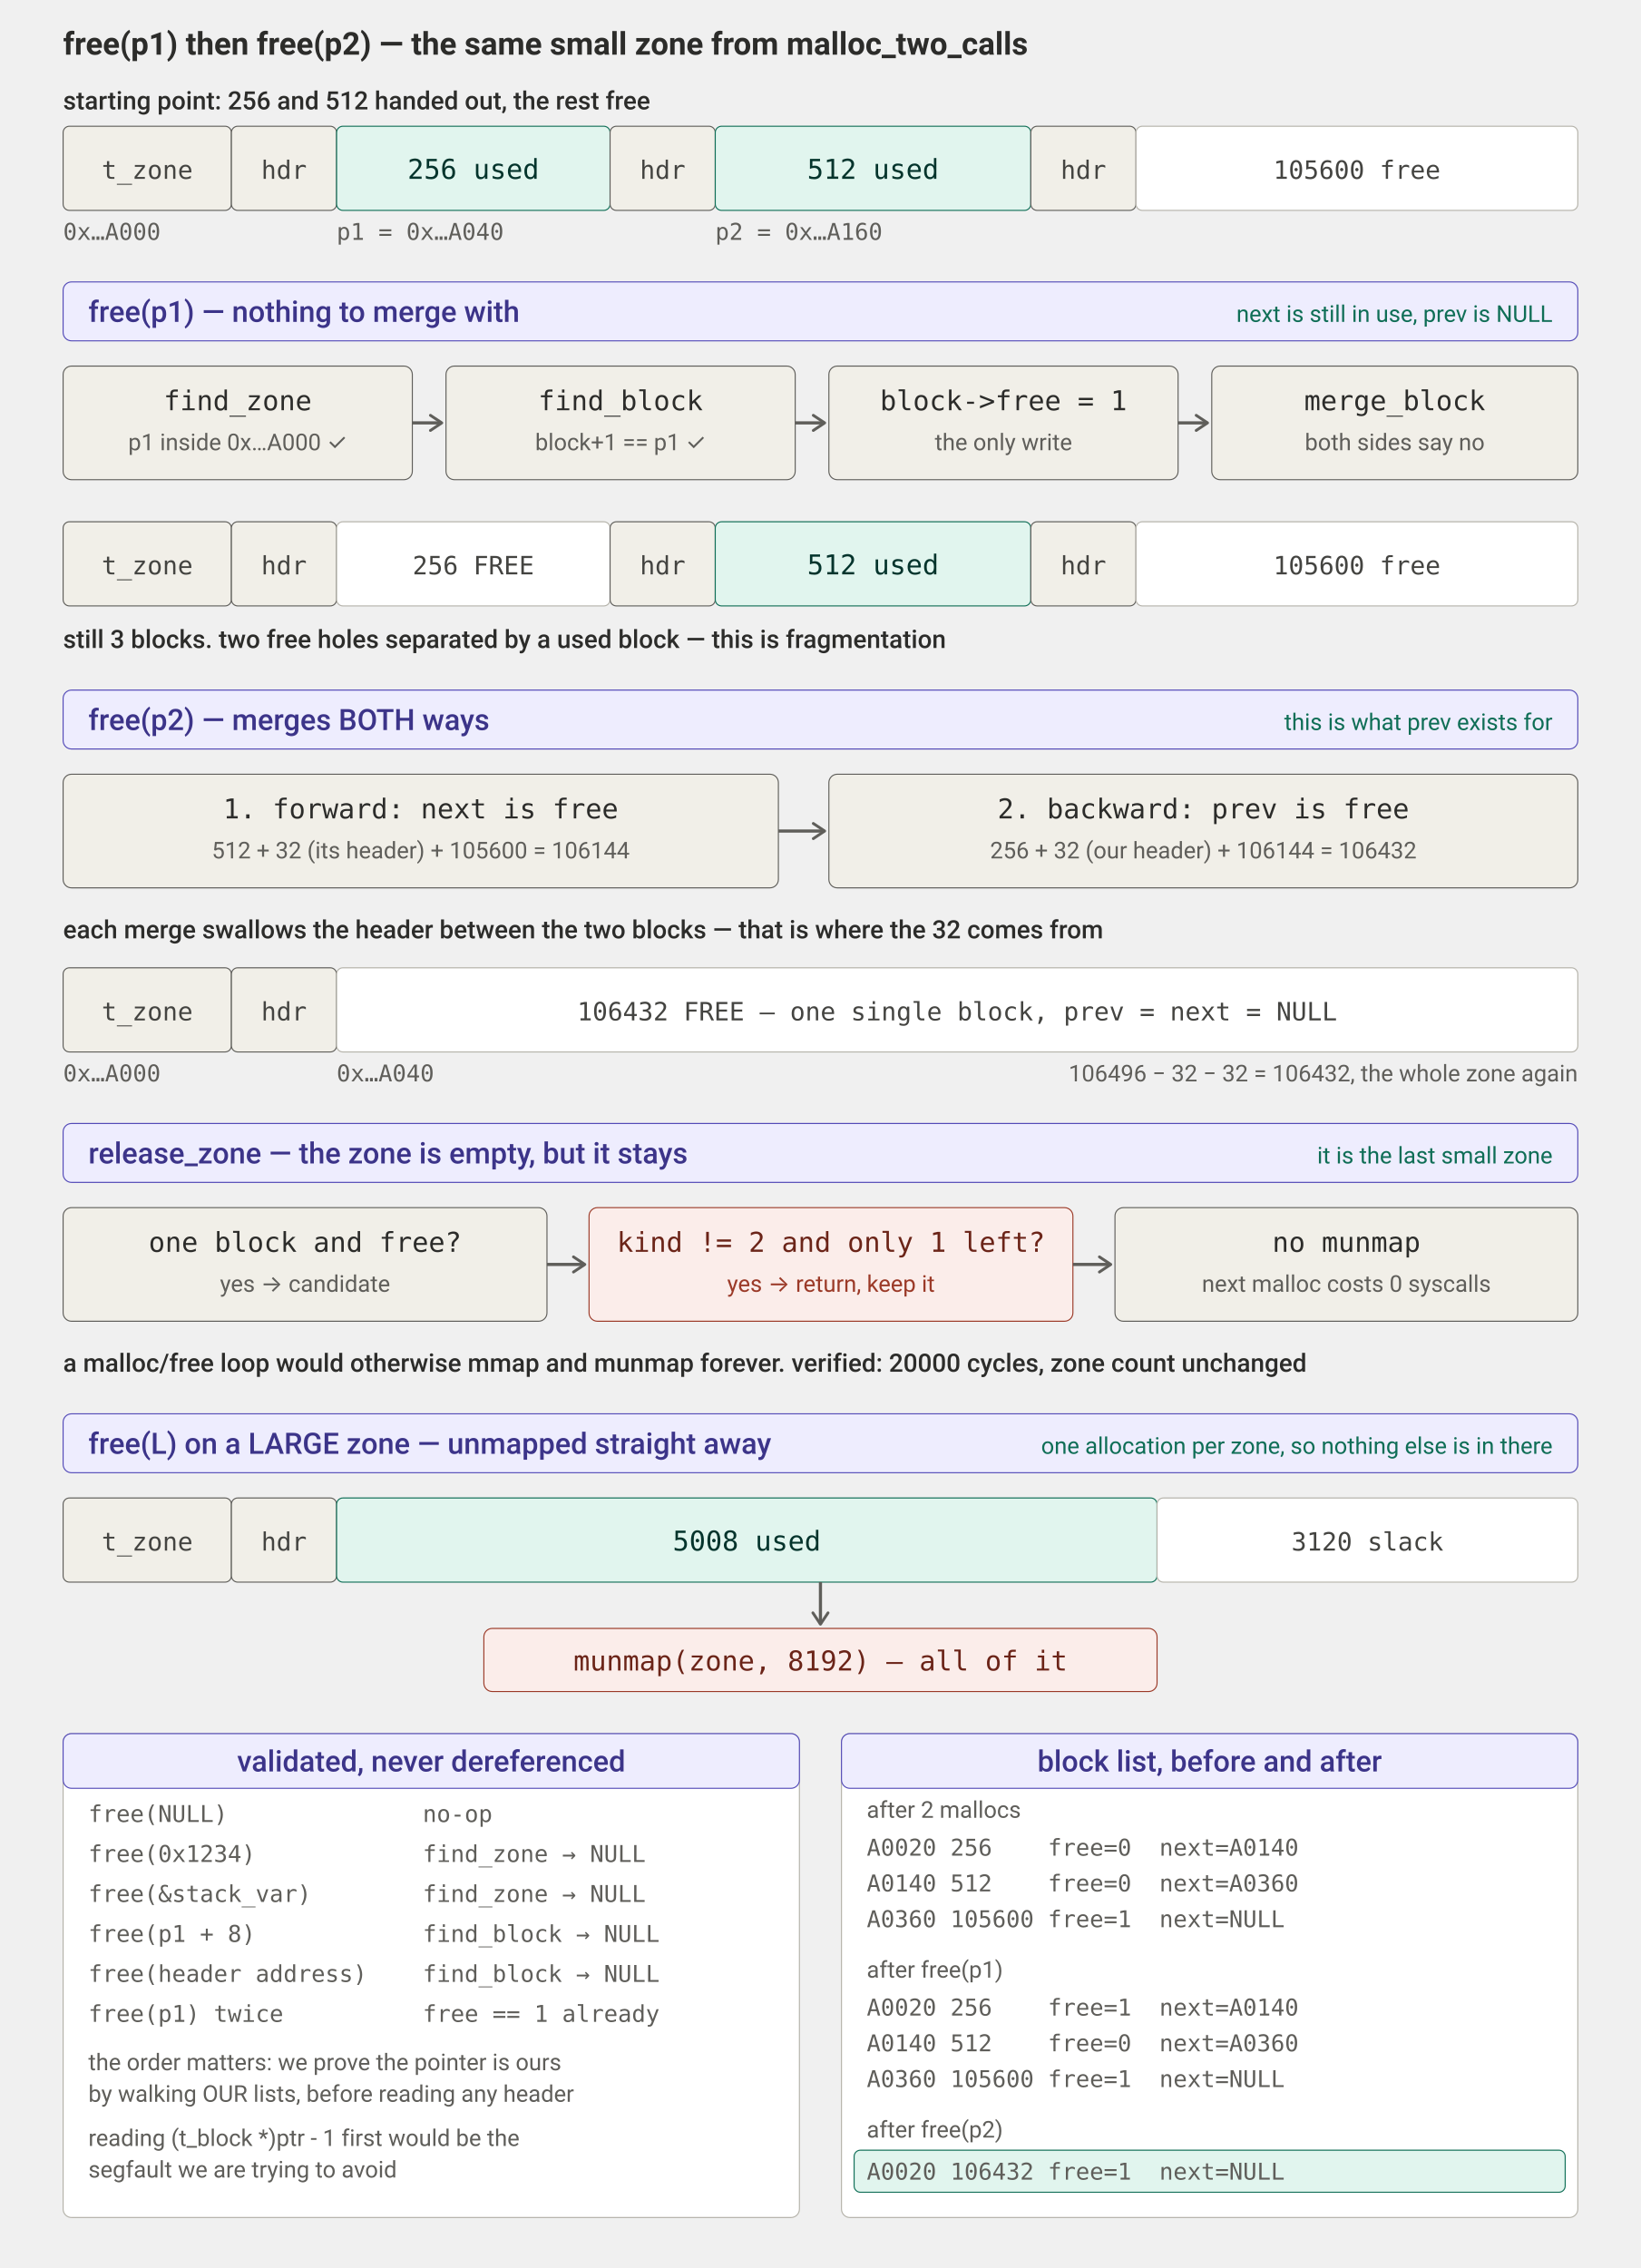
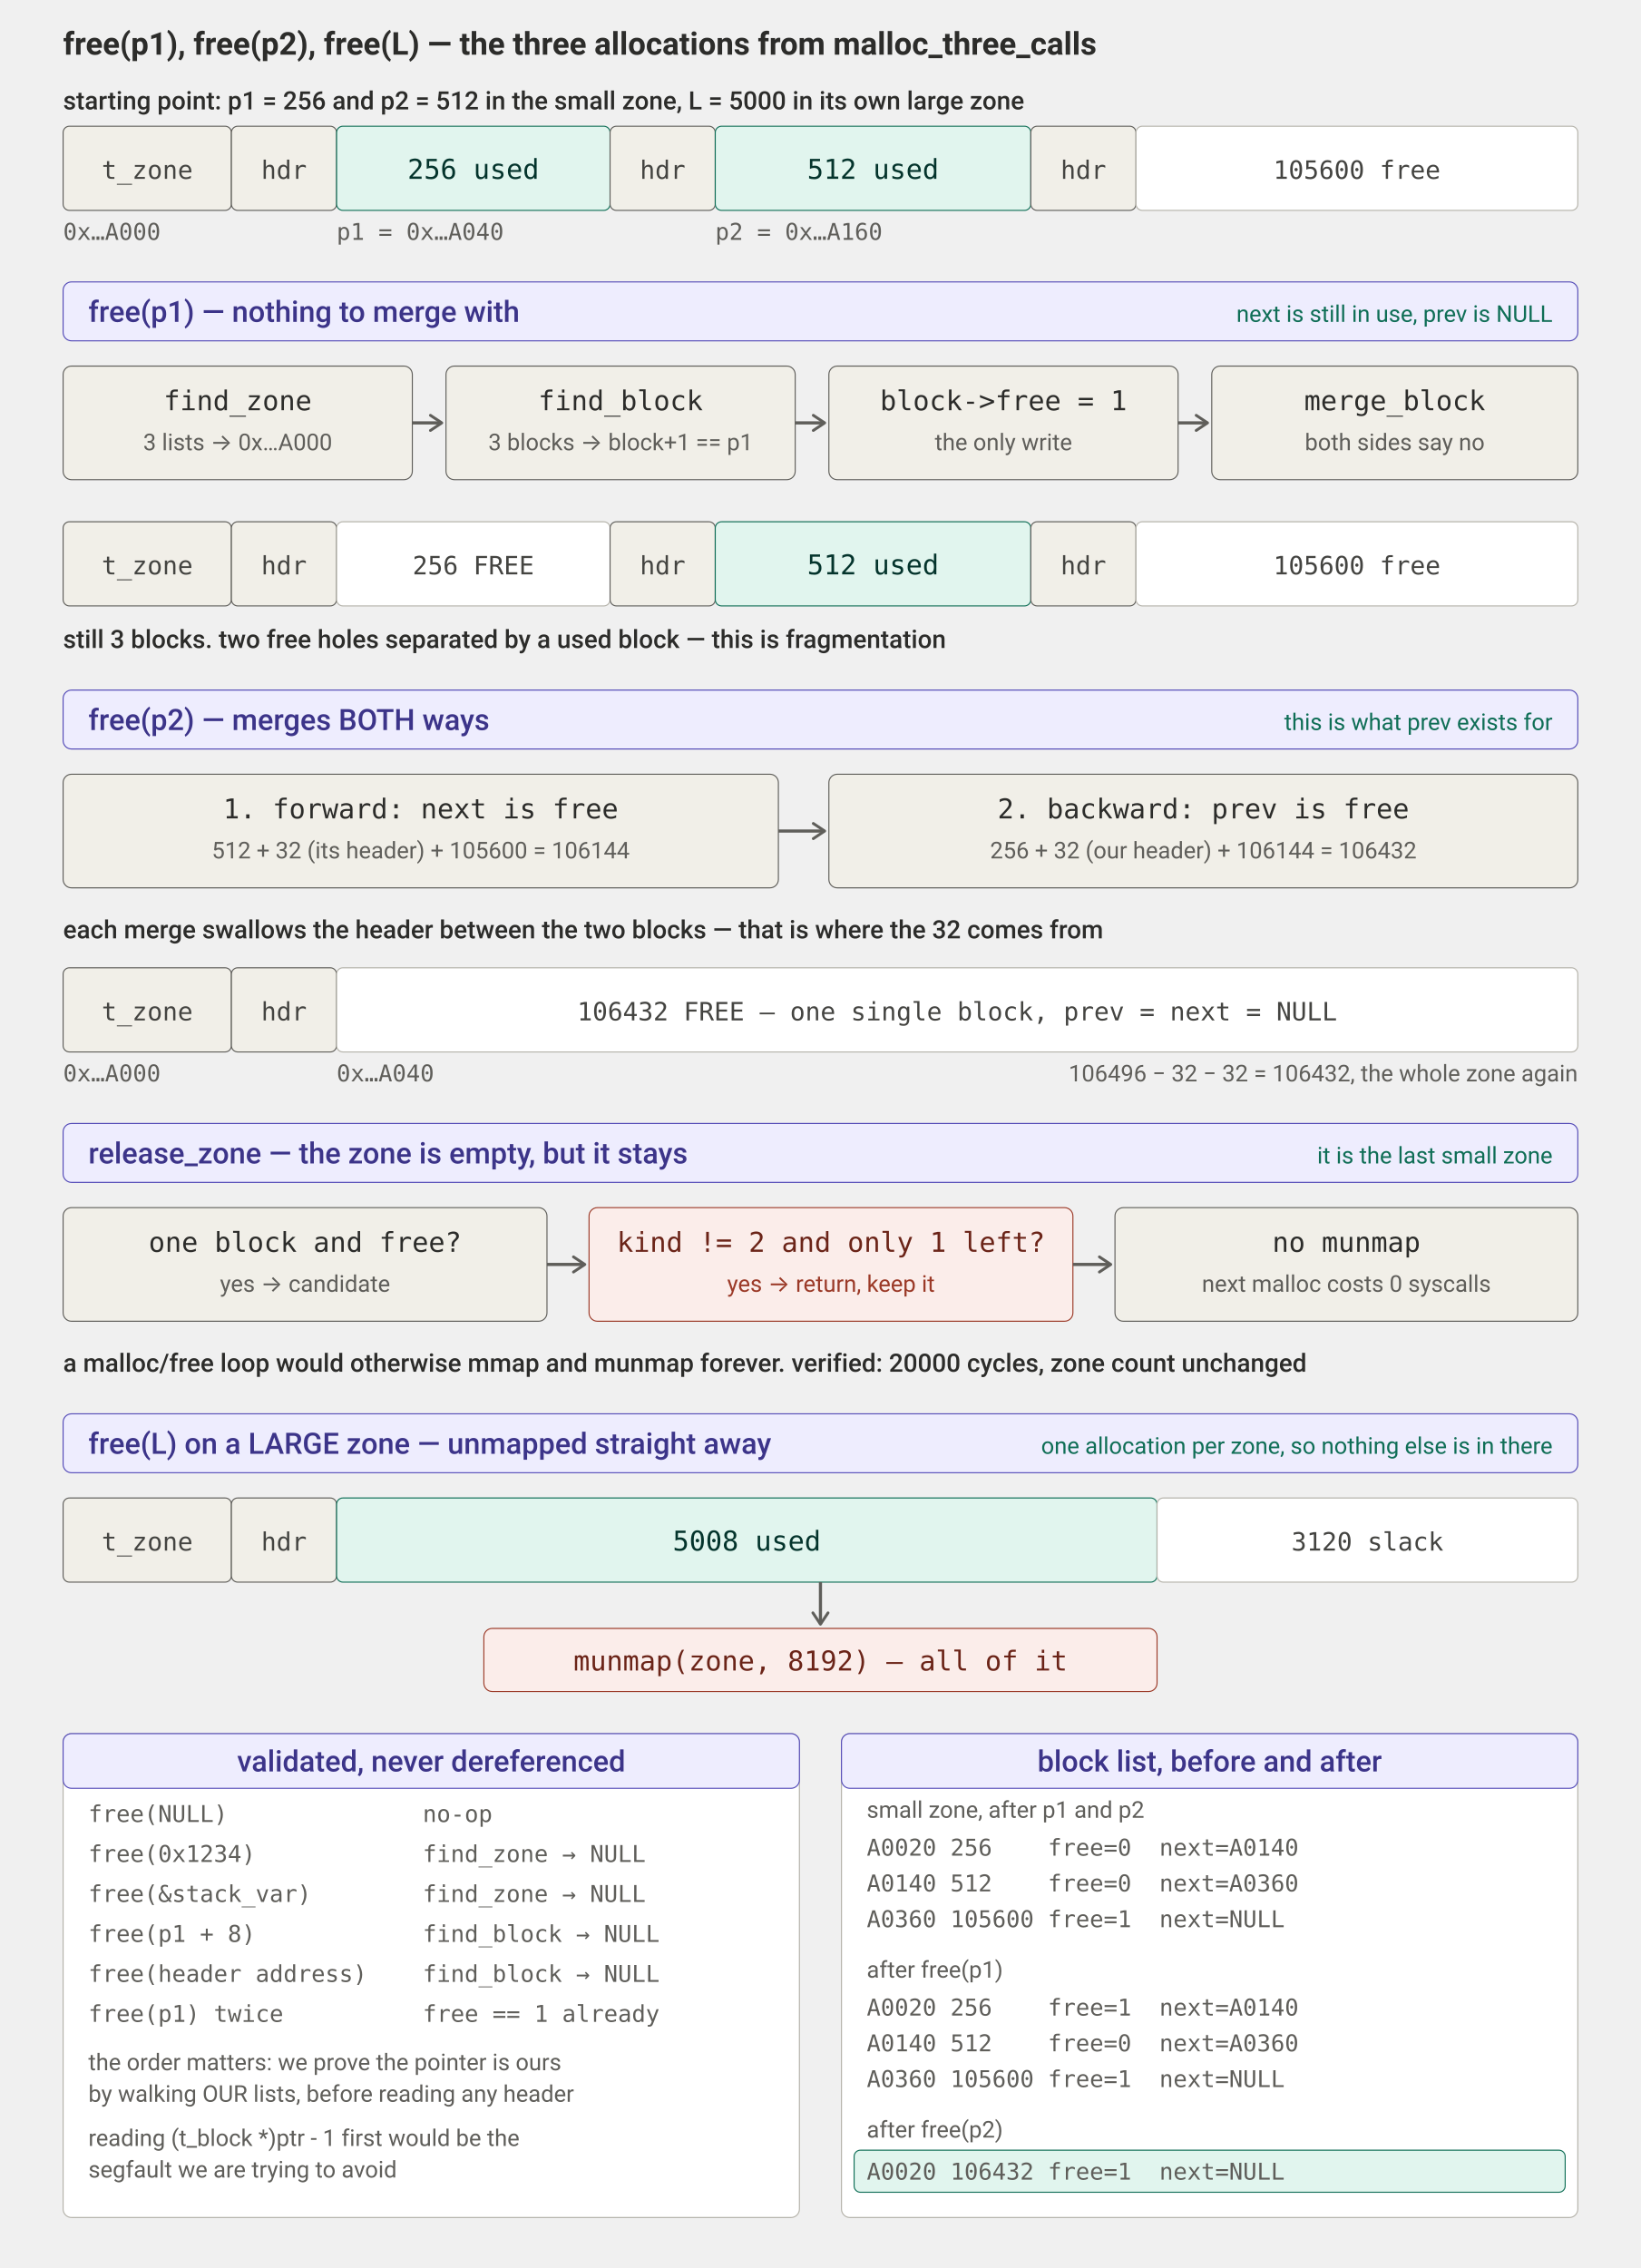
<svg xmlns="http://www.w3.org/2000/svg" width="780" height="1078" viewBox="0 0 780 1078" role="img">
  <defs>
    <marker id="arrow" viewBox="0 0 10 10" refX="8" refY="5" markerWidth="6" markerHeight="6" orient="auto-start-reverse">
      <path d="M2 1L8 5L2 9" fill="none" stroke="context-stroke" stroke-width="1.5" stroke-linecap="round" stroke-linejoin="round" />
    </marker>
    <style>
text{font-family:system-ui,-apple-system,"Segoe UI",Roboto,sans-serif}
.bx{fill:#ffffff;stroke:#B4B2A9;stroke-width:.5}
.hd{fill:#EEEDFE;stroke:#534AB7;stroke-width:.5}
.hdt{fill:#3C3489;font-weight:500;font-size:14px}
.gy{fill:#F1EFE8;stroke:#5F5E5A;stroke-width:.5}
.gyt{fill:#2C2C2A;font-weight:500;font-size:13px;font-family:ui-monospace,Menlo,Consolas,monospace}
.gys{fill:#5F5E5A;font-size:11px}
.tl{fill:#E1F5EE;stroke:#0F6E56;stroke-width:.5}
.tlt{fill:#04342C;font-weight:500;font-size:13px;font-family:ui-monospace,Menlo,Consolas,monospace}
.tls{fill:#0F6E56;font-size:11px}
.rd{fill:#FBEDEA;stroke:#9B3A28;stroke-width:.5}
.rdt{fill:#6B2418;font-weight:500;font-size:13px;font-family:ui-monospace,Menlo,Consolas,monospace}
.rds{fill:#9B3A28;font-size:11px}
.ti{fill:#2C2C2A;font-weight:600;font-size:15px}
.r{fill:#444441;font-size:12px;font-family:ui-monospace,Menlo,Consolas,monospace}
.rs{fill:#5F5E5A;font-size:11px;font-family:ui-monospace,Menlo,Consolas,monospace}
.lb{fill:#2C2C2A;font-size:12px;font-weight:500}
.ar{stroke:#5F5E5A;stroke-width:1.5;fill:none}
@media (prefers-color-scheme:dark){
.bx{fill:#1c1c1b;stroke:#5F5E5A}
.hd{fill:#3C3489;stroke:#AFA9EC}
.hdt{fill:#CECBF6}
.gy{fill:#444441;stroke:#B4B2A9}
.gyt{fill:#F1EFE8}
.gys{fill:#D3D1C7}
.tl{fill:#085041;stroke:#5DCAA5}
.tlt{fill:#9FE1CB}
.tls{fill:#9FE1CB}
.rd{fill:#5C2116;stroke:#E8A091}
.rdt{fill:#F6C9BF}
.rds{fill:#F6C9BF}
.ti{fill:#F1EFE8}
.r{fill:#D3D1C7}
.rs{fill:#B4B2A9}
.lb{fill:#F1EFE8}
.ar{stroke:#B4B2A9}
}
</style>
  </defs>
-   <text class="ti" x="30" y="26">free(p1) then free(p2) — the same small zone from malloc_two_calls</text>
-   <text class="lb" x="30" y="52">starting point: 256 and 512 handed out, the rest free</text>
+   <text class="ti" x="30" y="26">free(p1), free(p2), free(L) — the three allocations from malloc_three_calls</text>
+   <text class="lb" x="30" y="52">starting point: p1 = 256 and p2 = 512 in the small zone, L = 5000 in its own large zone</text>
  <rect class="gy" x="30" y="60" width="80" height="40" rx="3" />
  <text class="r" x="70" y="85" text-anchor="middle">t_zone</text>
  <rect class="gy" x="110" y="60" width="50" height="40" rx="3" />
  <text class="r" x="135" y="85" text-anchor="middle">hdr</text>
  <rect class="tl" x="160" y="60" width="130" height="40" rx="3" />
  <text class="tlt" x="225" y="85" text-anchor="middle">256 used</text>
  <rect class="gy" x="290" y="60" width="50" height="40" rx="3" />
  <text class="r" x="315" y="85" text-anchor="middle">hdr</text>
  <rect class="tl" x="340" y="60" width="150" height="40" rx="3" />
  <text class="tlt" x="415" y="85" text-anchor="middle">512 used</text>
  <rect class="gy" x="490" y="60" width="50" height="40" rx="3" />
  <text class="r" x="515" y="85" text-anchor="middle">hdr</text>
  <rect class="bx" x="540" y="60" width="210" height="40" rx="3" />
  <text class="r" x="645" y="85" text-anchor="middle">105600 free</text>
  <text class="rs" x="30" y="114">0x…A000</text>
  <text class="rs" x="160" y="114">p1 = 0x…A040</text>
  <text class="rs" x="340" y="114">p2 = 0x…A160</text>
  <rect class="hd" x="30" y="134" width="720" height="28" rx="4" />
  <text class="hdt" x="42" y="153">free(p1) — nothing to merge with</text>
  <text class="tls" x="738" y="153" text-anchor="end">next is still in use, prev is NULL</text>
  <rect class="gy" x="30" y="174" width="166" height="54" rx="4" />
  <text class="gyt" x="113" y="195" text-anchor="middle">find_zone</text>
-   <text class="gys" x="113" y="214" text-anchor="middle">p1 inside 0x…A000 ✓</text>
+   <text class="gys" x="113" y="214" text-anchor="middle">3 lists → 0x…A000</text>
  <line class="ar" x1="196" y1="201" x2="210" y2="201" marker-end="url(#arrow)" />
  <rect class="gy" x="212" y="174" width="166" height="54" rx="4" />
  <text class="gyt" x="295" y="195" text-anchor="middle">find_block</text>
-   <text class="gys" x="295" y="214" text-anchor="middle">block+1 == p1 ✓</text>
+   <text class="gys" x="295" y="214" text-anchor="middle">3 blocks → block+1 == p1</text>
  <line class="ar" x1="378" y1="201" x2="392" y2="201" marker-end="url(#arrow)" />
  <rect class="gy" x="394" y="174" width="166" height="54" rx="4" />
  <text class="gyt" x="477" y="195" text-anchor="middle">block-&gt;free = 1</text>
  <text class="gys" x="477" y="214" text-anchor="middle">the only write</text>
  <line class="ar" x1="560" y1="201" x2="574" y2="201" marker-end="url(#arrow)" />
  <rect class="gy" x="576" y="174" width="174" height="54" rx="4" />
  <text class="gyt" x="663" y="195" text-anchor="middle">merge_block</text>
  <text class="gys" x="663" y="214" text-anchor="middle">both sides say no</text>
  <rect class="gy" x="30" y="248" width="80" height="40" rx="3" />
  <text class="r" x="70" y="273" text-anchor="middle">t_zone</text>
  <rect class="gy" x="110" y="248" width="50" height="40" rx="3" />
  <text class="r" x="135" y="273" text-anchor="middle">hdr</text>
  <rect class="bx" x="160" y="248" width="130" height="40" rx="3" />
  <text class="r" x="225" y="273" text-anchor="middle">256 FREE</text>
  <rect class="gy" x="290" y="248" width="50" height="40" rx="3" />
  <text class="r" x="315" y="273" text-anchor="middle">hdr</text>
  <rect class="tl" x="340" y="248" width="150" height="40" rx="3" />
  <text class="tlt" x="415" y="273" text-anchor="middle">512 used</text>
  <rect class="gy" x="490" y="248" width="50" height="40" rx="3" />
  <text class="r" x="515" y="273" text-anchor="middle">hdr</text>
  <rect class="bx" x="540" y="248" width="210" height="40" rx="3" />
  <text class="r" x="645" y="273" text-anchor="middle">105600 free</text>
  <text class="lb" x="30" y="308">still 3 blocks. two free holes separated by a used block — this is fragmentation</text>
  <rect class="hd" x="30" y="328" width="720" height="28" rx="4" />
  <text class="hdt" x="42" y="347">free(p2) — merges BOTH ways</text>
  <text class="tls" x="738" y="347" text-anchor="end">this is what prev exists for</text>
  <rect class="gy" x="30" y="368" width="340" height="54" rx="4" />
  <text class="gyt" x="200" y="389" text-anchor="middle">1. forward: next is free</text>
  <text class="gys" x="200" y="408" text-anchor="middle">512 + 32 (its header) + 105600 = 106144</text>
  <line class="ar" x1="370" y1="395" x2="392" y2="395" marker-end="url(#arrow)" />
  <rect class="gy" x="394" y="368" width="356" height="54" rx="4" />
  <text class="gyt" x="572" y="389" text-anchor="middle">2. backward: prev is free</text>
  <text class="gys" x="572" y="408" text-anchor="middle">256 + 32 (our header) + 106144 = 106432</text>
  <text class="lb" x="30" y="446">each merge swallows the header between the two blocks — that is where the 32 comes from</text>
  <rect class="gy" x="30" y="460" width="80" height="40" rx="3" />
  <text class="r" x="70" y="485" text-anchor="middle">t_zone</text>
  <rect class="gy" x="110" y="460" width="50" height="40" rx="3" />
  <text class="r" x="135" y="485" text-anchor="middle">hdr</text>
  <rect class="bx" x="160" y="460" width="590" height="40" rx="3" />
  <text class="r" x="455" y="485" text-anchor="middle">106432 FREE — one single block, prev = next = NULL</text>
  <text class="rs" x="30" y="514">0x…A000</text>
  <text class="rs" x="160" y="514">0x…A040</text>
  <text class="gys" x="750" y="514" text-anchor="end">106496 − 32 − 32 = 106432, the whole zone again</text>
  <rect class="hd" x="30" y="534" width="720" height="28" rx="4" />
  <text class="hdt" x="42" y="553">release_zone — the zone is empty, but it stays</text>
  <text class="tls" x="738" y="553" text-anchor="end">it is the last small zone</text>
  <rect class="gy" x="30" y="574" width="230" height="54" rx="4" />
  <text class="gyt" x="145" y="595" text-anchor="middle">one block and free?</text>
  <text class="gys" x="145" y="614" text-anchor="middle">yes → candidate</text>
  <line class="ar" x1="260" y1="601" x2="278" y2="601" marker-end="url(#arrow)" />
  <rect class="rd" x="280" y="574" width="230" height="54" rx="4" />
  <text class="rdt" x="395" y="595" text-anchor="middle">kind != 2 and only 1 left?</text>
  <text class="rds" x="395" y="614" text-anchor="middle">yes → return, keep it</text>
  <line class="ar" x1="510" y1="601" x2="528" y2="601" marker-end="url(#arrow)" />
  <rect class="gy" x="530" y="574" width="220" height="54" rx="4" />
  <text class="gyt" x="640" y="595" text-anchor="middle">no munmap</text>
  <text class="gys" x="640" y="614" text-anchor="middle">next malloc costs 0 syscalls</text>
  <text class="lb" x="30" y="652">a malloc/free loop would otherwise mmap and munmap forever. verified: 20000 cycles, zone count unchanged</text>
  <rect class="hd" x="30" y="672" width="720" height="28" rx="4" />
  <text class="hdt" x="42" y="691">free(L) on a LARGE zone — unmapped straight away</text>
  <text class="tls" x="738" y="691" text-anchor="end">one allocation per zone, so nothing else is in there</text>
  <rect class="gy" x="30" y="712" width="80" height="40" rx="3" />
  <text class="r" x="70" y="737" text-anchor="middle">t_zone</text>
  <rect class="gy" x="110" y="712" width="50" height="40" rx="3" />
  <text class="r" x="135" y="737" text-anchor="middle">hdr</text>
  <rect class="tl" x="160" y="712" width="390" height="40" rx="3" />
  <text class="tlt" x="355" y="737" text-anchor="middle">5008 used</text>
  <rect class="bx" x="550" y="712" width="200" height="40" rx="3" />
  <text class="r" x="650" y="737" text-anchor="middle">3120 slack</text>
  <path class="ar" d="M390 752 V772" marker-end="url(#arrow)" />
  <rect class="rd" x="230" y="774" width="320" height="30" rx="4" />
  <text class="rdt" x="390" y="794" text-anchor="middle">munmap(zone, 8192) — all of it</text>
  <rect class="bx" x="30" y="824" width="350" height="230" rx="4" />
  <rect class="hd" x="30" y="824" width="350" height="26" rx="4" />
  <text class="hdt" x="205" y="842" text-anchor="middle">validated, never dereferenced</text>
  <text xml:space="preserve" class="rs" x="42" y="866">free(NULL)              no-op</text>
  <text xml:space="preserve" class="rs" x="42" y="885">free(0x1234)            find_zone → NULL</text>
  <text xml:space="preserve" class="rs" x="42" y="904">free(&amp;stack_var)        find_zone → NULL</text>
  <text xml:space="preserve" class="rs" x="42" y="923">free(p1 + 8)            find_block → NULL</text>
  <text xml:space="preserve" class="rs" x="42" y="942">free(header address)    find_block → NULL</text>
  <text xml:space="preserve" class="rs" x="42" y="961">free(p1) twice          free == 1 already</text>
  <text class="gys" x="42" y="984">the order matters: we prove the pointer is ours</text>
  <text class="gys" x="42" y="999">by walking OUR lists, before reading any header</text>
  <text class="gys" x="42" y="1020">reading (t_block *)ptr - 1 first would be the</text>
  <text class="gys" x="42" y="1035">segfault we are trying to avoid</text>
  <rect class="bx" x="400" y="824" width="350" height="230" rx="4" />
  <rect class="hd" x="400" y="824" width="350" height="26" rx="4" />
  <text class="hdt" x="575" y="842" text-anchor="middle">block list, before and after</text>
-   <text class="gys" x="412" y="864">after 2 mallocs</text>
+   <text class="gys" x="412" y="864">small zone, after p1 and p2</text>
  <text xml:space="preserve" class="rs" x="412" y="882">A0020 256    free=0  next=A0140</text>
  <text xml:space="preserve" class="rs" x="412" y="899">A0140 512    free=0  next=A0360</text>
  <text xml:space="preserve" class="rs" x="412" y="916">A0360 105600 free=1  next=NULL</text>
  <text class="gys" x="412" y="940">after free(p1)</text>
  <text xml:space="preserve" class="rs" x="412" y="958">A0020 256    free=1  next=A0140</text>
  <text xml:space="preserve" class="rs" x="412" y="975">A0140 512    free=0  next=A0360</text>
  <text xml:space="preserve" class="rs" x="412" y="992">A0360 105600 free=1  next=NULL</text>
  <text class="gys" x="412" y="1016">after free(p2)</text>
  <rect class="tl" x="406" y="1022" width="338" height="20" rx="3" />
  <text xml:space="preserve" class="rs" x="412" y="1036">A0020 106432 free=1  next=NULL</text>
</svg>
